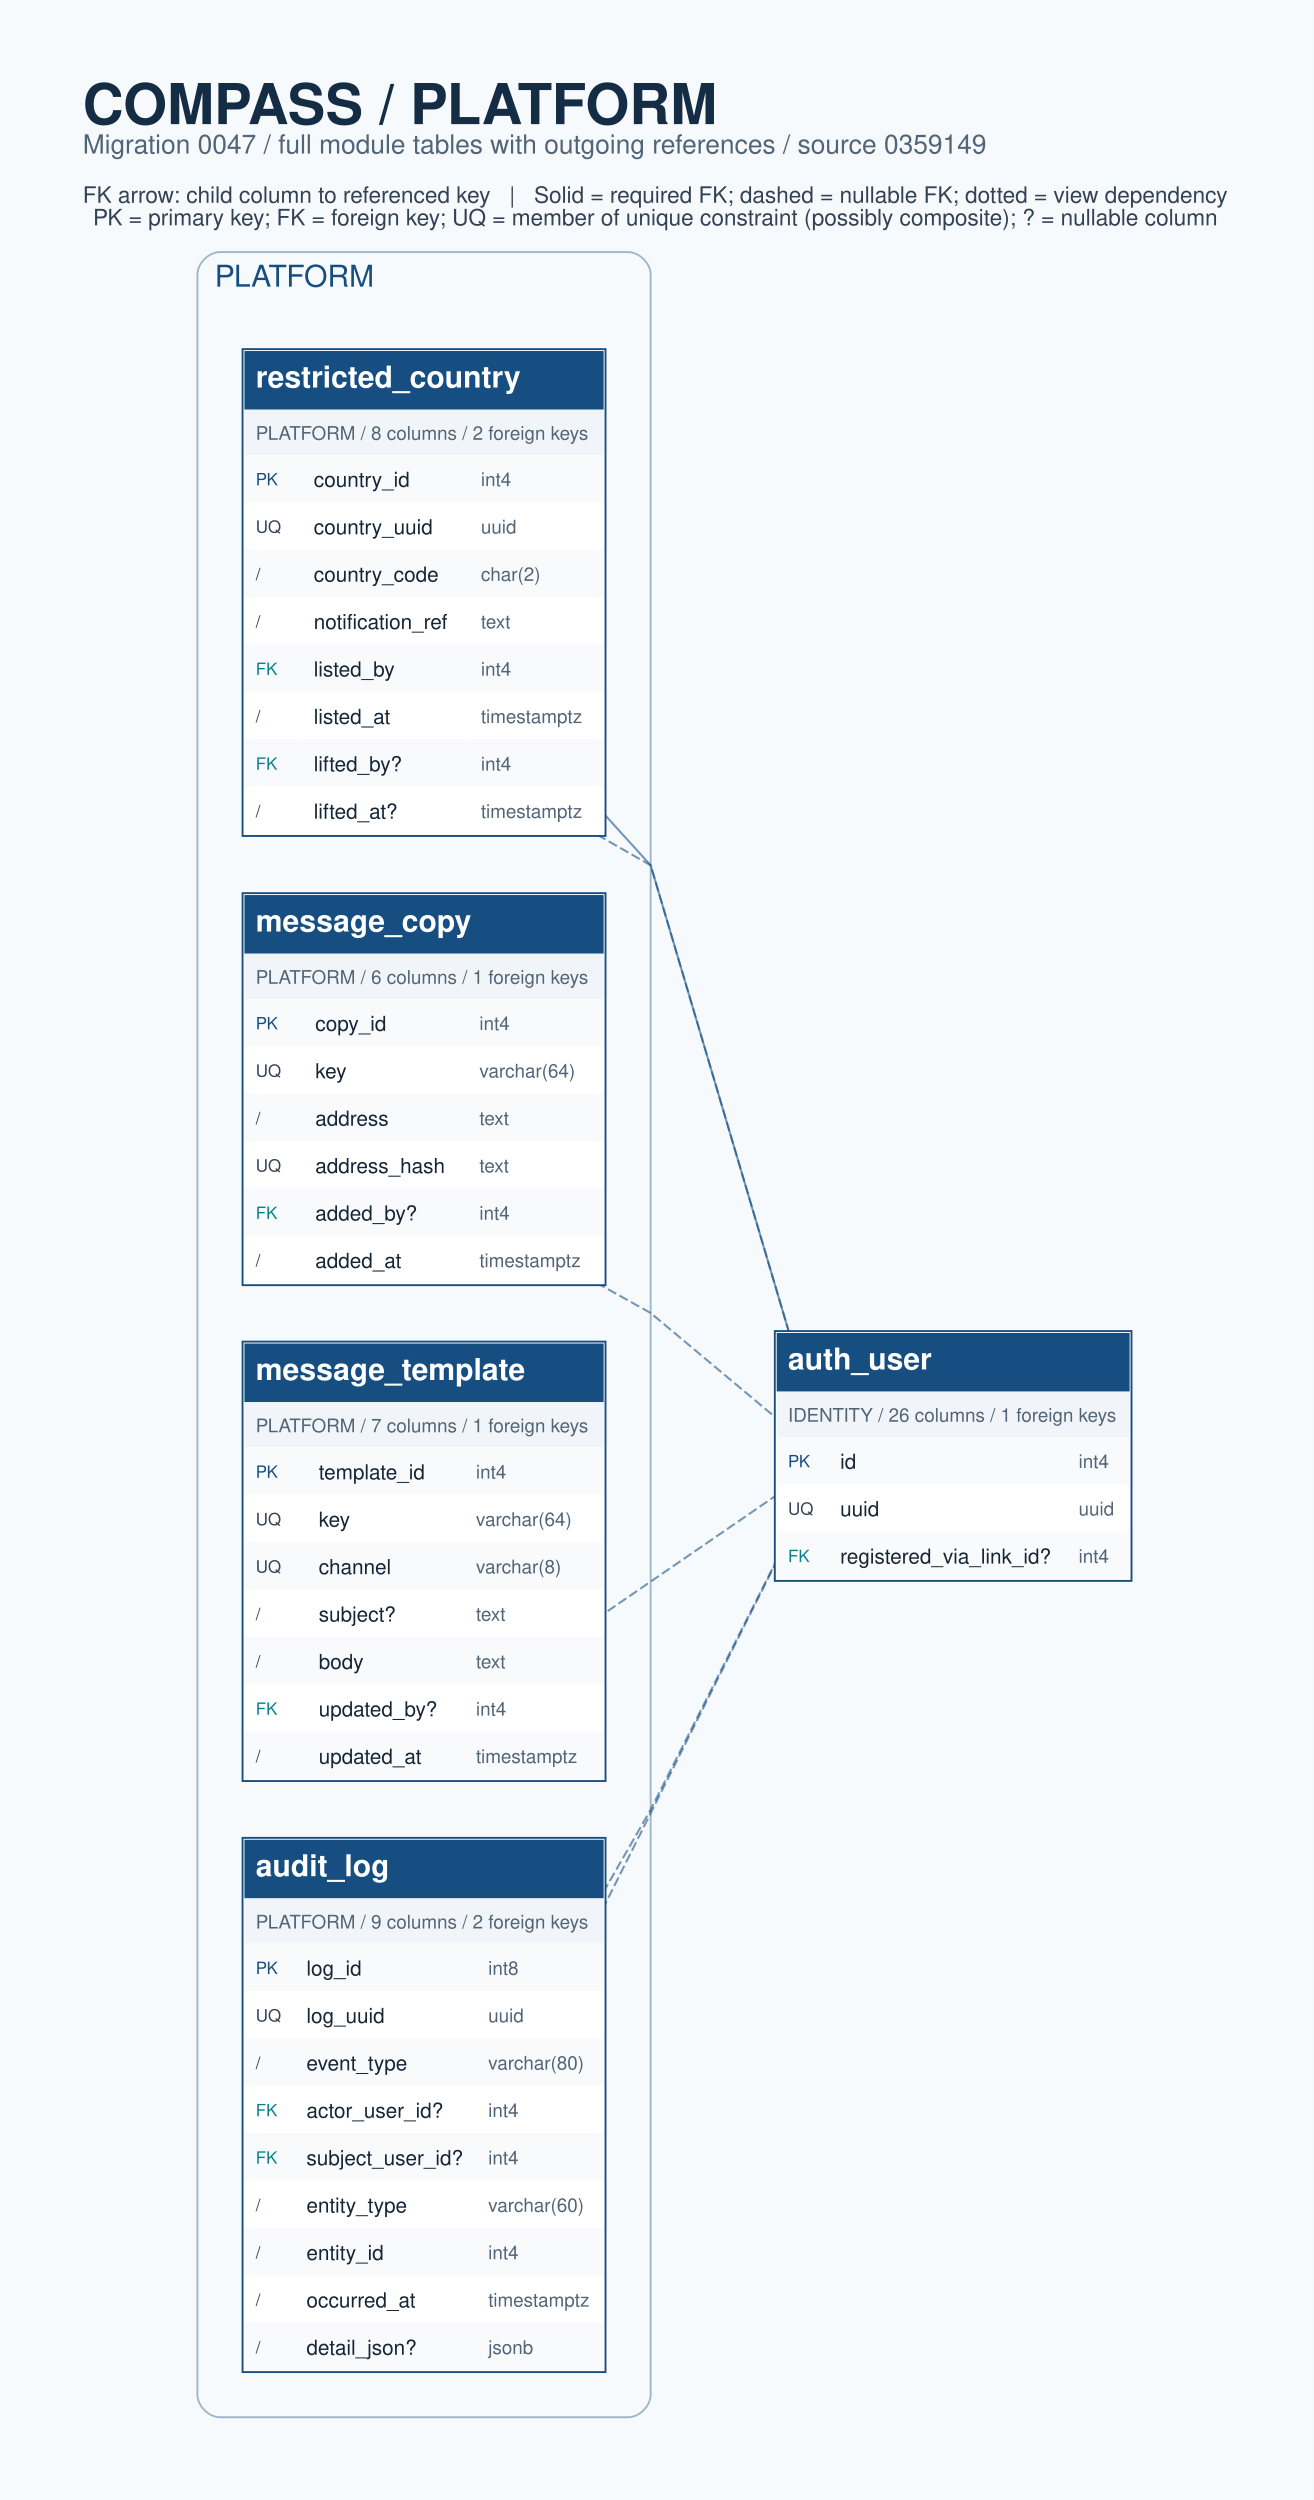
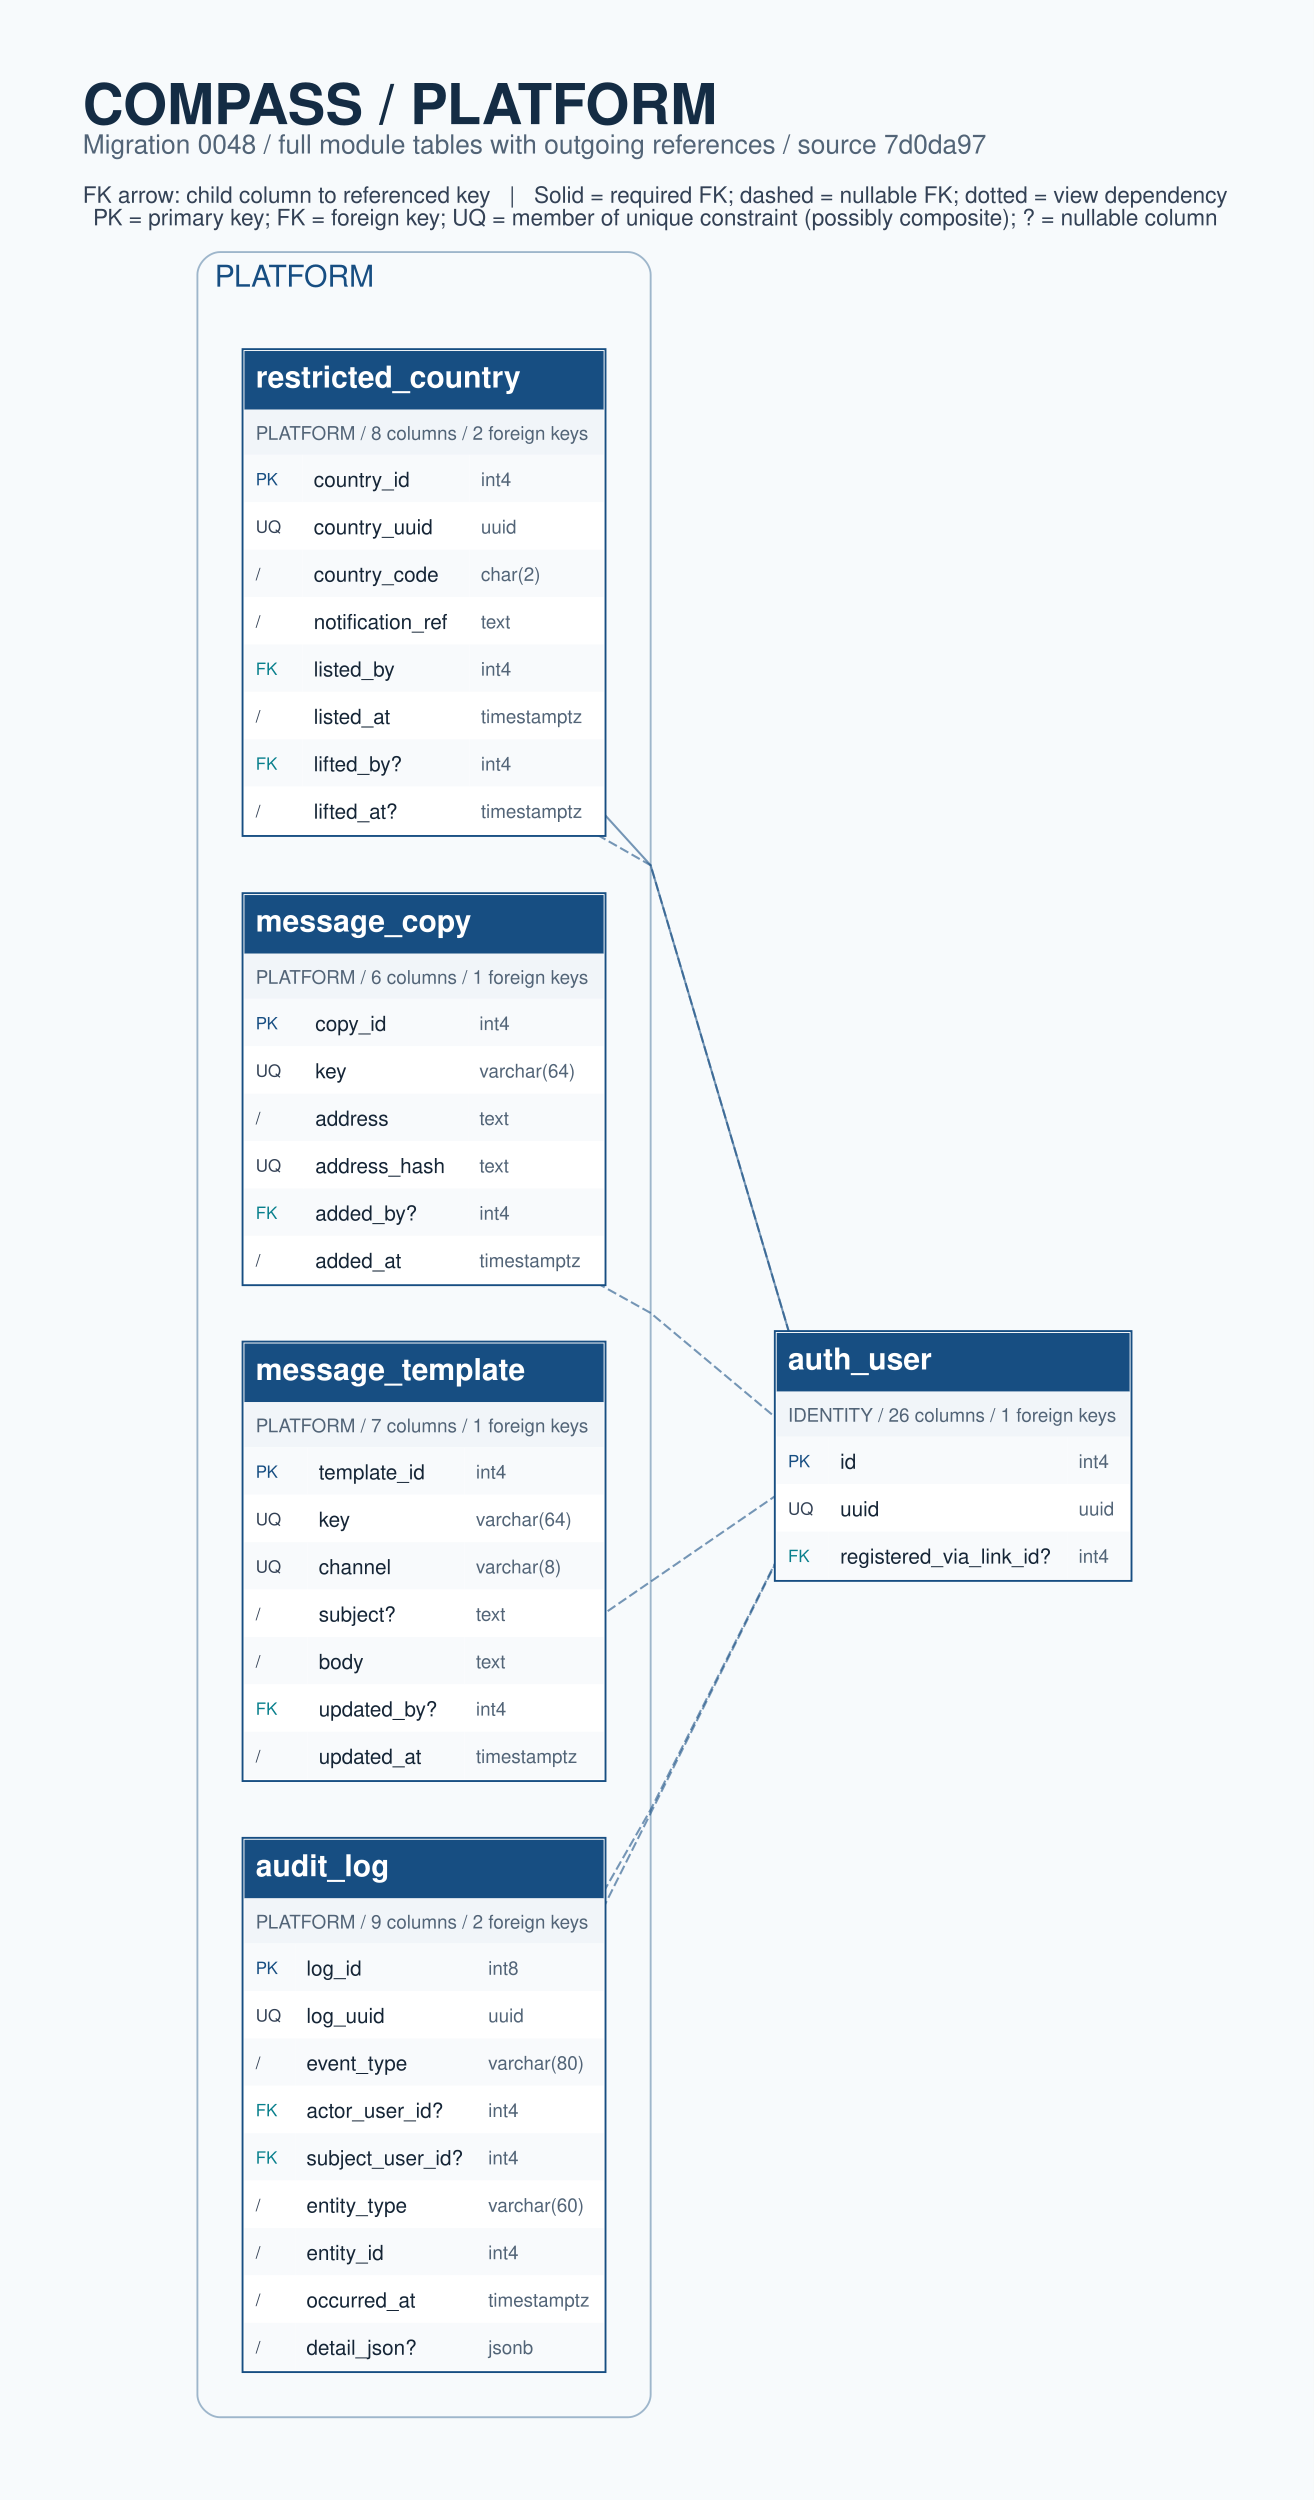
<svg xmlns="http://www.w3.org/2000/svg" xmlns:xlink="http://www.w3.org/1999/xlink" width="698pt" height="1329pt" viewBox="0.00 0.00 698.00 1329.00">
  <g id="graph0" class="graph" transform="scale(1 1) rotate(0) translate(36 1293)">
    <polygon fill="#f7fafc" stroke="none" points="-36,36 -36,-1293 662.45,-1293 662.45,36 -36,36" />
    <text xml:space="preserve" text-anchor="start" x="8" y="-1227" font-family="Helvetica,sans-Serif" font-weight="bold" font-size="30.00" fill="#142c44">COMPASS / PLATFORM</text>
-     <text xml:space="preserve" text-anchor="start" x="8" y="-1211.4" font-family="Helvetica,sans-Serif" font-size="14.00" fill="#526477">Migration 0047 / full module tables with outgoing references / source 0359149</text>
+     <text xml:space="preserve" text-anchor="start" x="8" y="-1211.4" font-family="Helvetica,sans-Serif" font-size="14.00" fill="#526477">Migration 0048 / full module tables with outgoing references / source 7d0da97</text>
    <text xml:space="preserve" text-anchor="start" x="8" y="-1185.2" font-family="Helvetica,sans-Serif" font-size="12.00" fill="#334155">FK arrow: child column to referenced key   |   Solid = required FK; dashed = nullable FK; dotted = view dependency</text>
    <text xml:space="preserve" text-anchor="start" x="13.43" y="-1173.2" font-family="Helvetica,sans-Serif" font-size="12.00" fill="#334155">PK = primary key; FK = foreign key; UQ = member of unique constraint (possibly composite); ? = nullable column</text>
    <g id="clust1" class="cluster">
      <path fill="#f7fafc" stroke="#174e82" stroke-opacity="0.396" d="M80.94,-8C80.94,-8 297.89,-8 297.89,-8 303.89,-8 309.89,-14 309.89,-20 309.89,-20 309.89,-1147 309.89,-1147 309.89,-1153 303.89,-1159 297.89,-1159 297.89,-1159 80.94,-1159 80.94,-1159 74.94,-1159 68.94,-1153 68.94,-1147 68.94,-1147 68.94,-20 68.94,-20 68.94,-14 74.94,-8 80.94,-8" />
      <text xml:space="preserve" text-anchor="middle" x="120.5" y="-1140.6" font-family="Helvetica,sans-Serif" font-size="16.00" fill="#174e82">PLATFORM</text>
    </g>
    <g id="FK003" class="edge">
      <g id="a_FK003">
        <a xlink:title="FK003 / audit_log_actor_user_id_fkey / audit_log(actor_user_id) to auth_user(id) / FOREIGN KEY (actor_user_id) REFERENCES auth_user(id)">
          <path fill="none" stroke="#174e82" stroke-width="1.1" stroke-dasharray="5,2" stroke-opacity="0.584" d="M218.53,-171.6C218.53,-171.6 309.89,-331 309.89,-331 309.89,-331 382.94,-475.65 400.06,-509.55" />
          <polygon fill="#174e82" fill-opacity="0.584" stroke="#174e82" stroke-width="1.1" stroke-opacity="0.584" points="397.91,-510.34 402.87,-515.11 401.97,-508.29 397.91,-510.34" />
        </a>
      </g>
    </g>
    <g id="FK004" class="edge">
      <g id="a_FK004">
        <a xlink:title="FK004 / audit_log_subject_user_id_fkey / audit_log(subject_user_id) to auth_user(id) / FOREIGN KEY (subject_user_id) REFERENCES auth_user(id)">
          <path fill="none" stroke="#174e82" stroke-width="1.1" stroke-dasharray="5,2" stroke-opacity="0.584" d="M218.53,-146.4C218.53,-146.4 374.5,-458.36 400.09,-509.54" />
          <polygon fill="#174e82" fill-opacity="0.584" stroke="#174e82" stroke-width="1.1" stroke-opacity="0.584" points="397.94,-510.31 402.88,-515.11 402.01,-508.28 397.94,-510.31" />
        </a>
      </g>
    </g>
    <g id="FK094" class="edge">
      <g id="a_FK094">
        <a xlink:title="FK094 / message_template_updated_by_fkey / message_template(updated_by) to auth_user(id) / FOREIGN KEY (updated_by) REFERENCES auth_user(id)">
          <path fill="none" stroke="#174e82" stroke-width="1.1" stroke-dasharray="5,2" stroke-opacity="0.584" d="M212.01,-385C212.01,-385 364,-489.39 397.25,-512.22" />
          <polygon fill="#174e82" fill-opacity="0.584" stroke="#174e82" stroke-width="1.1" stroke-opacity="0.584" points="395.61,-513.85 402.25,-515.66 398.18,-510.1 395.61,-513.85" />
        </a>
      </g>
    </g>
    <g id="FK093" class="edge">
      <g id="a_FK093">
        <a xlink:title="FK093 / message_copy_added_by_fkey / message_copy(added_by) to auth_user(id) / FOREIGN KEY (added_by) REFERENCES auth_user(id)">
          <path fill="none" stroke="#174e82" stroke-width="1.1" stroke-dasharray="5,2" stroke-opacity="0.584" d="M213.84,-648.6C213.84,-648.6 309.89,-595 309.89,-595 309.89,-595 376.62,-539.19 397.47,-521.74" />
          <polygon fill="#174e82" fill-opacity="0.584" stroke="#174e82" stroke-width="1.1" stroke-opacity="0.584" points="398.82,-523.58 402.35,-517.67 395.9,-520.09 398.82,-523.58" />
        </a>
      </g>
    </g>
    <g id="FK132" class="edge">
      <g id="a_FK132">
        <a xlink:title="FK132 / restricted_country_lifted_by_fkey / restricted_country(lifted_by) to auth_user(id) / FOREIGN KEY (lifted_by) REFERENCES auth_user(id)">
          <path fill="none" stroke="#174e82" stroke-width="1.1" stroke-dasharray="5,2" stroke-opacity="0.584" d="M214.65,-887.4C214.65,-887.4 309.89,-833 309.89,-833 309.89,-833 386.87,-573.14 401.31,-524.42" />
          <polygon fill="#174e82" fill-opacity="0.584" stroke="#174e82" stroke-width="1.1" stroke-opacity="0.584" points="403.49,-525.07 403.15,-518.2 399.12,-523.78 403.49,-525.07" />
        </a>
      </g>
    </g>
    <g id="FK133" class="edge">
      <g id="a_FK133">
        <a xlink:title="FK133 / restricted_country_listed_by_fkey / restricted_country(listed_by) to auth_user(id) / FOREIGN KEY (listed_by) REFERENCES auth_user(id)">
          <path fill="none" stroke="#174e82" stroke-width="1.1" stroke-opacity="0.584" d="M214.65,-937.8C214.65,-937.8 309.89,-833 309.89,-833 309.89,-833 386.87,-573.14 401.31,-524.42" />
          <polygon fill="#174e82" fill-opacity="0.584" stroke="#174e82" stroke-width="1.1" stroke-opacity="0.584" points="403.49,-525.07 403.15,-518.2 399.12,-523.78 403.49,-525.07" />
        </a>
      </g>
    </g>
    <g id="table_audit_log" class="node">
      <g id="a_table_audit_log">
        <a xlink:href="../table_reference.md#audit-log" xlink:title="audit_log">
          <polygon fill="#ffffff" stroke="none" points="92.94,-32 92.94,-316 285.89,-316 285.89,-32 92.94,-32" />
          <polygon fill="none" stroke="#174e82" points="92.94,-32 92.94,-316 285.89,-316 285.89,-32 92.94,-32" />
          <polygon fill="#174e82" stroke="none" points="93.94,-283.8 93.94,-315 284.89,-315 284.89,-283.8 93.94,-283.8" />
          <text xml:space="preserve" text-anchor="start" x="99.94" y="-295.6" font-family="Helvetica,sans-Serif" font-weight="bold" font-size="16.00" fill="white">audit_log</text>
          <polygon fill="#f1f5f9" stroke="none" points="93.94,-259.8 93.94,-283.8 284.89,-283.8 284.89,-259.8 93.94,-259.8" />
          <text xml:space="preserve" text-anchor="start" x="99.94" y="-267.8" font-family="Helvetica,sans-Serif" font-size="10.00" fill="#526477">PLATFORM / 9 columns / 2 foreign keys</text>
          <polygon fill="#f8fafc" stroke="none" points="93.94,-234.6 93.94,-259.8 120.9,-259.8 120.9,-234.6 93.94,-234.6" />
          <text xml:space="preserve" text-anchor="start" x="99.94" y="-243.6" font-family="Helvetica,sans-Serif" font-size="9.00" fill="#174e82">PK</text>
          <polygon fill="#f8fafc" stroke="none" points="120.9,-234.6 120.9,-259.8 217.53,-259.8 217.53,-234.6 120.9,-234.6" />
          <text xml:space="preserve" text-anchor="start" x="126.9" y="-242.8" font-family="Helvetica,sans-Serif" font-size="11.00" fill="#152536">log_id</text>
          <polygon fill="#f8fafc" stroke="none" points="217.53,-234.6 217.53,-259.8 284.89,-259.8 284.89,-234.6 217.53,-234.6" />
          <text xml:space="preserve" text-anchor="start" x="223.53" y="-243.2" font-family="Helvetica,sans-Serif" font-size="10.00" fill="#526477">int8</text>
          <polygon fill="#ffffff" stroke="none" points="93.94,-209.4 93.94,-234.6 120.9,-234.6 120.9,-209.4 93.94,-209.4" />
          <text xml:space="preserve" text-anchor="start" x="99.94" y="-218.4" font-family="Helvetica,sans-Serif" font-size="9.00" fill="#334155">UQ</text>
          <polygon fill="#ffffff" stroke="none" points="120.9,-209.4 120.9,-234.6 217.53,-234.6 217.53,-209.4 120.9,-209.4" />
          <text xml:space="preserve" text-anchor="start" x="126.9" y="-217.6" font-family="Helvetica,sans-Serif" font-size="11.00" fill="#152536">log_uuid</text>
          <polygon fill="#ffffff" stroke="none" points="217.53,-209.4 217.53,-234.6 284.89,-234.6 284.89,-209.4 217.53,-209.4" />
          <text xml:space="preserve" text-anchor="start" x="223.53" y="-218" font-family="Helvetica,sans-Serif" font-size="10.00" fill="#526477">uuid</text>
          <polygon fill="#f8fafc" stroke="none" points="93.94,-184.2 93.94,-209.4 120.9,-209.4 120.9,-184.2 93.94,-184.2" />
          <text xml:space="preserve" text-anchor="start" x="99.94" y="-193.2" font-family="Helvetica,sans-Serif" font-size="9.00" fill="#334155">/</text>
          <polygon fill="#f8fafc" stroke="none" points="120.9,-184.2 120.9,-209.4 217.53,-209.4 217.53,-184.2 120.9,-184.2" />
          <text xml:space="preserve" text-anchor="start" x="126.9" y="-192.4" font-family="Helvetica,sans-Serif" font-size="11.00" fill="#152536">event_type</text>
          <polygon fill="#f8fafc" stroke="none" points="217.53,-184.2 217.53,-209.4 284.89,-209.4 284.89,-184.2 217.53,-184.2" />
          <text xml:space="preserve" text-anchor="start" x="223.53" y="-192.8" font-family="Helvetica,sans-Serif" font-size="10.00" fill="#526477">varchar(80)</text>
          <polygon fill="#ffffff" stroke="none" points="93.94,-159 93.94,-184.2 120.9,-184.2 120.9,-159 93.94,-159" />
          <text xml:space="preserve" text-anchor="start" x="99.94" y="-168" font-family="Helvetica,sans-Serif" font-size="9.00" fill="#087f8c">FK</text>
          <polygon fill="#ffffff" stroke="none" points="120.9,-159 120.9,-184.2 217.53,-184.2 217.53,-159 120.9,-159" />
          <text xml:space="preserve" text-anchor="start" x="126.9" y="-167.2" font-family="Helvetica,sans-Serif" font-size="11.00" fill="#152536">actor_user_id?</text>
          <polygon fill="#ffffff" stroke="none" points="217.53,-159 217.53,-184.2 284.89,-184.2 284.89,-159 217.53,-159" />
          <text xml:space="preserve" text-anchor="start" x="223.53" y="-167.6" font-family="Helvetica,sans-Serif" font-size="10.00" fill="#526477">int4</text>
          <polygon fill="#f8fafc" stroke="none" points="93.94,-133.8 93.94,-159 120.9,-159 120.9,-133.8 93.94,-133.8" />
          <text xml:space="preserve" text-anchor="start" x="99.94" y="-142.8" font-family="Helvetica,sans-Serif" font-size="9.00" fill="#087f8c">FK</text>
          <polygon fill="#f8fafc" stroke="none" points="120.9,-133.8 120.9,-159 217.53,-159 217.53,-133.8 120.9,-133.8" />
          <text xml:space="preserve" text-anchor="start" x="126.9" y="-142" font-family="Helvetica,sans-Serif" font-size="11.00" fill="#152536">subject_user_id?</text>
          <polygon fill="#f8fafc" stroke="none" points="217.53,-133.8 217.53,-159 284.89,-159 284.89,-133.8 217.53,-133.8" />
          <text xml:space="preserve" text-anchor="start" x="223.53" y="-142.4" font-family="Helvetica,sans-Serif" font-size="10.00" fill="#526477">int4</text>
          <polygon fill="#ffffff" stroke="none" points="93.94,-108.6 93.94,-133.8 120.9,-133.8 120.9,-108.6 93.94,-108.6" />
          <text xml:space="preserve" text-anchor="start" x="99.94" y="-117.6" font-family="Helvetica,sans-Serif" font-size="9.00" fill="#334155">/</text>
          <polygon fill="#ffffff" stroke="none" points="120.9,-108.6 120.9,-133.8 217.53,-133.8 217.53,-108.6 120.9,-108.6" />
          <text xml:space="preserve" text-anchor="start" x="126.9" y="-116.8" font-family="Helvetica,sans-Serif" font-size="11.00" fill="#152536">entity_type</text>
          <polygon fill="#ffffff" stroke="none" points="217.53,-108.6 217.53,-133.8 284.89,-133.8 284.89,-108.6 217.53,-108.6" />
          <text xml:space="preserve" text-anchor="start" x="223.53" y="-117.2" font-family="Helvetica,sans-Serif" font-size="10.00" fill="#526477">varchar(60)</text>
          <polygon fill="#f8fafc" stroke="none" points="93.94,-83.4 93.94,-108.6 120.9,-108.6 120.9,-83.4 93.94,-83.4" />
          <text xml:space="preserve" text-anchor="start" x="99.94" y="-92.4" font-family="Helvetica,sans-Serif" font-size="9.00" fill="#334155">/</text>
          <polygon fill="#f8fafc" stroke="none" points="120.9,-83.4 120.9,-108.6 217.53,-108.6 217.53,-83.4 120.9,-83.4" />
          <text xml:space="preserve" text-anchor="start" x="126.9" y="-91.6" font-family="Helvetica,sans-Serif" font-size="11.00" fill="#152536">entity_id</text>
          <polygon fill="#f8fafc" stroke="none" points="217.53,-83.4 217.53,-108.6 284.89,-108.6 284.89,-83.4 217.53,-83.4" />
          <text xml:space="preserve" text-anchor="start" x="223.53" y="-92" font-family="Helvetica,sans-Serif" font-size="10.00" fill="#526477">int4</text>
          <polygon fill="#ffffff" stroke="none" points="93.94,-58.2 93.94,-83.4 120.9,-83.4 120.9,-58.2 93.94,-58.2" />
          <text xml:space="preserve" text-anchor="start" x="99.94" y="-67.2" font-family="Helvetica,sans-Serif" font-size="9.00" fill="#334155">/</text>
          <polygon fill="#ffffff" stroke="none" points="120.9,-58.2 120.9,-83.4 217.53,-83.4 217.53,-58.2 120.9,-58.2" />
          <text xml:space="preserve" text-anchor="start" x="126.9" y="-66.4" font-family="Helvetica,sans-Serif" font-size="11.00" fill="#152536">occurred_at</text>
          <polygon fill="#ffffff" stroke="none" points="217.53,-58.2 217.53,-83.4 284.89,-83.4 284.89,-58.2 217.53,-58.2" />
          <text xml:space="preserve" text-anchor="start" x="223.53" y="-66.8" font-family="Helvetica,sans-Serif" font-size="10.00" fill="#526477">timestamptz</text>
          <polygon fill="#f8fafc" stroke="none" points="93.94,-33 93.94,-58.2 120.9,-58.2 120.9,-33 93.94,-33" />
          <text xml:space="preserve" text-anchor="start" x="99.94" y="-42" font-family="Helvetica,sans-Serif" font-size="9.00" fill="#334155">/</text>
          <polygon fill="#f8fafc" stroke="none" points="120.9,-33 120.9,-58.2 217.53,-58.2 217.53,-33 120.9,-33" />
          <text xml:space="preserve" text-anchor="start" x="126.9" y="-41.2" font-family="Helvetica,sans-Serif" font-size="11.00" fill="#152536">detail_json?</text>
          <polygon fill="#f8fafc" stroke="none" points="217.53,-33 217.53,-58.2 284.89,-58.2 284.89,-33 217.53,-33" />
          <text xml:space="preserve" text-anchor="start" x="223.53" y="-41.6" font-family="Helvetica,sans-Serif" font-size="10.00" fill="#526477">jsonb</text>
        </a>
      </g>
    </g>
    <g id="table_message_template" class="node">
      <g id="a_table_message_template">
        <a xlink:href="../table_reference.md#message-template" xlink:title="message_template">
          <polygon fill="#ffffff" stroke="none" points="92.94,-346.2 92.94,-579.8 285.89,-579.8 285.89,-346.2 92.94,-346.2" />
          <polygon fill="none" stroke="#174e82" points="92.94,-346.2 92.94,-579.8 285.89,-579.8 285.89,-346.2 92.94,-346.2" />
          <polygon fill="#174e82" stroke="none" points="93.94,-547.6 93.94,-578.8 284.89,-578.8 284.89,-547.6 93.94,-547.6" />
          <text xml:space="preserve" text-anchor="start" x="99.94" y="-559.4" font-family="Helvetica,sans-Serif" font-weight="bold" font-size="16.00" fill="white">message_template</text>
          <polygon fill="#f1f5f9" stroke="none" points="93.94,-523.6 93.94,-547.6 284.89,-547.6 284.89,-523.6 93.94,-523.6" />
          <text xml:space="preserve" text-anchor="start" x="99.94" y="-531.6" font-family="Helvetica,sans-Serif" font-size="10.00" fill="#526477">PLATFORM / 7 columns / 1 foreign keys</text>
          <polygon fill="#f8fafc" stroke="none" points="93.94,-498.4 93.94,-523.6 127.42,-523.6 127.42,-498.4 93.94,-498.4" />
          <text xml:space="preserve" text-anchor="start" x="99.94" y="-507.4" font-family="Helvetica,sans-Serif" font-size="9.00" fill="#174e82">PK</text>
          <polygon fill="#f8fafc" stroke="none" points="127.42,-498.4 127.42,-523.6 211.01,-523.6 211.01,-498.4 127.42,-498.4" />
          <text xml:space="preserve" text-anchor="start" x="133.42" y="-506.6" font-family="Helvetica,sans-Serif" font-size="11.00" fill="#152536">template_id</text>
          <polygon fill="#f8fafc" stroke="none" points="211.01,-498.4 211.01,-523.6 284.89,-523.6 284.89,-498.4 211.01,-498.4" />
          <text xml:space="preserve" text-anchor="start" x="217.01" y="-507" font-family="Helvetica,sans-Serif" font-size="10.00" fill="#526477">int4</text>
          <polygon fill="#ffffff" stroke="none" points="93.94,-473.2 93.94,-498.4 127.42,-498.4 127.42,-473.2 93.94,-473.2" />
          <text xml:space="preserve" text-anchor="start" x="99.94" y="-482.2" font-family="Helvetica,sans-Serif" font-size="9.00" fill="#334155">UQ</text>
          <polygon fill="#ffffff" stroke="none" points="127.42,-473.2 127.42,-498.4 211.01,-498.4 211.01,-473.2 127.42,-473.2" />
          <text xml:space="preserve" text-anchor="start" x="133.42" y="-481.4" font-family="Helvetica,sans-Serif" font-size="11.00" fill="#152536">key</text>
          <polygon fill="#ffffff" stroke="none" points="211.01,-473.2 211.01,-498.4 284.89,-498.4 284.89,-473.2 211.01,-473.2" />
          <text xml:space="preserve" text-anchor="start" x="217.01" y="-481.8" font-family="Helvetica,sans-Serif" font-size="10.00" fill="#526477">varchar(64)</text>
          <polygon fill="#f8fafc" stroke="none" points="93.94,-448 93.94,-473.2 127.42,-473.2 127.42,-448 93.94,-448" />
          <text xml:space="preserve" text-anchor="start" x="99.94" y="-457" font-family="Helvetica,sans-Serif" font-size="9.00" fill="#334155">UQ</text>
          <polygon fill="#f8fafc" stroke="none" points="127.42,-448 127.42,-473.2 211.01,-473.2 211.01,-448 127.42,-448" />
          <text xml:space="preserve" text-anchor="start" x="133.42" y="-456.2" font-family="Helvetica,sans-Serif" font-size="11.00" fill="#152536">channel</text>
          <polygon fill="#f8fafc" stroke="none" points="211.01,-448 211.01,-473.2 284.89,-473.2 284.89,-448 211.01,-448" />
          <text xml:space="preserve" text-anchor="start" x="217.01" y="-456.6" font-family="Helvetica,sans-Serif" font-size="10.00" fill="#526477">varchar(8)</text>
          <polygon fill="#ffffff" stroke="none" points="93.94,-422.8 93.94,-448 127.42,-448 127.42,-422.8 93.94,-422.8" />
          <text xml:space="preserve" text-anchor="start" x="99.94" y="-431.8" font-family="Helvetica,sans-Serif" font-size="9.00" fill="#334155">/</text>
          <polygon fill="#ffffff" stroke="none" points="127.42,-422.8 127.42,-448 211.01,-448 211.01,-422.8 127.42,-422.8" />
          <text xml:space="preserve" text-anchor="start" x="133.42" y="-431" font-family="Helvetica,sans-Serif" font-size="11.00" fill="#152536">subject?</text>
          <polygon fill="#ffffff" stroke="none" points="211.01,-422.8 211.01,-448 284.89,-448 284.89,-422.8 211.01,-422.8" />
          <text xml:space="preserve" text-anchor="start" x="217.01" y="-431.4" font-family="Helvetica,sans-Serif" font-size="10.00" fill="#526477">text</text>
          <polygon fill="#f8fafc" stroke="none" points="93.94,-397.6 93.94,-422.8 127.42,-422.8 127.42,-397.6 93.94,-397.6" />
          <text xml:space="preserve" text-anchor="start" x="99.94" y="-406.6" font-family="Helvetica,sans-Serif" font-size="9.00" fill="#334155">/</text>
          <polygon fill="#f8fafc" stroke="none" points="127.42,-397.6 127.42,-422.8 211.01,-422.8 211.01,-397.6 127.42,-397.6" />
          <text xml:space="preserve" text-anchor="start" x="133.42" y="-405.8" font-family="Helvetica,sans-Serif" font-size="11.00" fill="#152536">body</text>
          <polygon fill="#f8fafc" stroke="none" points="211.01,-397.6 211.01,-422.8 284.89,-422.8 284.89,-397.6 211.01,-397.6" />
          <text xml:space="preserve" text-anchor="start" x="217.01" y="-406.2" font-family="Helvetica,sans-Serif" font-size="10.00" fill="#526477">text</text>
          <polygon fill="#ffffff" stroke="none" points="93.94,-372.4 93.94,-397.6 127.42,-397.6 127.42,-372.4 93.94,-372.4" />
          <text xml:space="preserve" text-anchor="start" x="99.94" y="-381.4" font-family="Helvetica,sans-Serif" font-size="9.00" fill="#087f8c">FK</text>
          <polygon fill="#ffffff" stroke="none" points="127.42,-372.4 127.42,-397.6 211.01,-397.6 211.01,-372.4 127.42,-372.4" />
          <text xml:space="preserve" text-anchor="start" x="133.42" y="-380.6" font-family="Helvetica,sans-Serif" font-size="11.00" fill="#152536">updated_by?</text>
          <polygon fill="#ffffff" stroke="none" points="211.01,-372.4 211.01,-397.6 284.89,-397.6 284.89,-372.4 211.01,-372.4" />
          <text xml:space="preserve" text-anchor="start" x="217.01" y="-381" font-family="Helvetica,sans-Serif" font-size="10.00" fill="#526477">int4</text>
          <polygon fill="#f8fafc" stroke="none" points="93.94,-347.2 93.94,-372.4 127.42,-372.4 127.42,-347.2 93.94,-347.2" />
          <text xml:space="preserve" text-anchor="start" x="99.94" y="-356.2" font-family="Helvetica,sans-Serif" font-size="9.00" fill="#334155">/</text>
          <polygon fill="#f8fafc" stroke="none" points="127.42,-347.2 127.42,-372.4 211.01,-372.4 211.01,-347.2 127.42,-347.2" />
          <text xml:space="preserve" text-anchor="start" x="133.42" y="-355.4" font-family="Helvetica,sans-Serif" font-size="11.00" fill="#152536">updated_at</text>
          <polygon fill="#f8fafc" stroke="none" points="211.01,-347.2 211.01,-372.4 284.89,-372.4 284.89,-347.2 211.01,-347.2" />
          <text xml:space="preserve" text-anchor="start" x="217.01" y="-355.8" font-family="Helvetica,sans-Serif" font-size="10.00" fill="#526477">timestamptz</text>
        </a>
      </g>
    </g>
    <g id="table_message_copy" class="node">
      <g id="a_table_message_copy">
        <a xlink:href="../table_reference.md#message-copy" xlink:title="message_copy">
          <polygon fill="#ffffff" stroke="none" points="92.94,-609.8 92.94,-818.2 285.89,-818.2 285.89,-609.8 92.94,-609.8" />
          <polygon fill="none" stroke="#174e82" points="92.94,-609.8 92.94,-818.2 285.89,-818.2 285.89,-609.8 92.94,-609.8" />
          <polygon fill="#174e82" stroke="none" points="93.94,-786 93.94,-817.2 284.89,-817.2 284.89,-786 93.94,-786" />
          <text xml:space="preserve" text-anchor="start" x="99.94" y="-797.8" font-family="Helvetica,sans-Serif" font-weight="bold" font-size="16.00" fill="white">message_copy</text>
          <polygon fill="#f1f5f9" stroke="none" points="93.94,-762 93.94,-786 284.89,-786 284.89,-762 93.94,-762" />
          <text xml:space="preserve" text-anchor="start" x="99.94" y="-770" font-family="Helvetica,sans-Serif" font-size="10.00" fill="#526477">PLATFORM / 6 columns / 1 foreign keys</text>
          <polygon fill="#f8fafc" stroke="none" points="93.94,-736.8 93.94,-762 125.59,-762 125.59,-736.8 93.94,-736.8" />
          <text xml:space="preserve" text-anchor="start" x="99.94" y="-745.8" font-family="Helvetica,sans-Serif" font-size="9.00" fill="#174e82">PK</text>
          <polygon fill="#f8fafc" stroke="none" points="125.59,-736.8 125.59,-762 212.84,-762 212.84,-736.8 125.59,-736.8" />
          <text xml:space="preserve" text-anchor="start" x="131.59" y="-745" font-family="Helvetica,sans-Serif" font-size="11.00" fill="#152536">copy_id</text>
          <polygon fill="#f8fafc" stroke="none" points="212.84,-736.8 212.84,-762 284.89,-762 284.89,-736.8 212.84,-736.8" />
          <text xml:space="preserve" text-anchor="start" x="218.84" y="-745.4" font-family="Helvetica,sans-Serif" font-size="10.00" fill="#526477">int4</text>
          <polygon fill="#ffffff" stroke="none" points="93.94,-711.6 93.94,-736.8 125.59,-736.8 125.59,-711.6 93.94,-711.6" />
          <text xml:space="preserve" text-anchor="start" x="99.94" y="-720.6" font-family="Helvetica,sans-Serif" font-size="9.00" fill="#334155">UQ</text>
          <polygon fill="#ffffff" stroke="none" points="125.59,-711.6 125.59,-736.8 212.84,-736.8 212.84,-711.6 125.59,-711.6" />
          <text xml:space="preserve" text-anchor="start" x="131.59" y="-719.8" font-family="Helvetica,sans-Serif" font-size="11.00" fill="#152536">key</text>
          <polygon fill="#ffffff" stroke="none" points="212.84,-711.6 212.84,-736.8 284.89,-736.8 284.89,-711.6 212.84,-711.6" />
          <text xml:space="preserve" text-anchor="start" x="218.84" y="-720.2" font-family="Helvetica,sans-Serif" font-size="10.00" fill="#526477">varchar(64)</text>
          <polygon fill="#f8fafc" stroke="none" points="93.94,-686.4 93.94,-711.6 125.59,-711.6 125.59,-686.4 93.94,-686.4" />
          <text xml:space="preserve" text-anchor="start" x="99.94" y="-695.4" font-family="Helvetica,sans-Serif" font-size="9.00" fill="#334155">/</text>
          <polygon fill="#f8fafc" stroke="none" points="125.59,-686.4 125.59,-711.6 212.84,-711.6 212.84,-686.4 125.59,-686.4" />
          <text xml:space="preserve" text-anchor="start" x="131.59" y="-694.6" font-family="Helvetica,sans-Serif" font-size="11.00" fill="#152536">address</text>
          <polygon fill="#f8fafc" stroke="none" points="212.84,-686.4 212.84,-711.6 284.89,-711.6 284.89,-686.4 212.84,-686.4" />
          <text xml:space="preserve" text-anchor="start" x="218.84" y="-695" font-family="Helvetica,sans-Serif" font-size="10.00" fill="#526477">text</text>
          <polygon fill="#ffffff" stroke="none" points="93.94,-661.2 93.94,-686.4 125.59,-686.4 125.59,-661.2 93.94,-661.2" />
          <text xml:space="preserve" text-anchor="start" x="99.94" y="-670.2" font-family="Helvetica,sans-Serif" font-size="9.00" fill="#334155">UQ</text>
          <polygon fill="#ffffff" stroke="none" points="125.59,-661.2 125.59,-686.4 212.84,-686.4 212.84,-661.2 125.59,-661.2" />
          <text xml:space="preserve" text-anchor="start" x="131.59" y="-669.4" font-family="Helvetica,sans-Serif" font-size="11.00" fill="#152536">address_hash</text>
          <polygon fill="#ffffff" stroke="none" points="212.84,-661.2 212.84,-686.4 284.89,-686.4 284.89,-661.2 212.84,-661.2" />
          <text xml:space="preserve" text-anchor="start" x="218.84" y="-669.8" font-family="Helvetica,sans-Serif" font-size="10.00" fill="#526477">text</text>
          <polygon fill="#f8fafc" stroke="none" points="93.94,-636 93.94,-661.2 125.59,-661.2 125.59,-636 93.94,-636" />
          <text xml:space="preserve" text-anchor="start" x="99.94" y="-645" font-family="Helvetica,sans-Serif" font-size="9.00" fill="#087f8c">FK</text>
          <polygon fill="#f8fafc" stroke="none" points="125.59,-636 125.59,-661.2 212.84,-661.2 212.84,-636 125.59,-636" />
          <text xml:space="preserve" text-anchor="start" x="131.59" y="-644.2" font-family="Helvetica,sans-Serif" font-size="11.00" fill="#152536">added_by?</text>
          <polygon fill="#f8fafc" stroke="none" points="212.84,-636 212.84,-661.2 284.89,-661.2 284.89,-636 212.84,-636" />
          <text xml:space="preserve" text-anchor="start" x="218.84" y="-644.6" font-family="Helvetica,sans-Serif" font-size="10.00" fill="#526477">int4</text>
          <polygon fill="#ffffff" stroke="none" points="93.94,-610.8 93.94,-636 125.59,-636 125.59,-610.8 93.94,-610.8" />
          <text xml:space="preserve" text-anchor="start" x="99.94" y="-619.8" font-family="Helvetica,sans-Serif" font-size="9.00" fill="#334155">/</text>
          <polygon fill="#ffffff" stroke="none" points="125.59,-610.8 125.59,-636 212.84,-636 212.84,-610.8 125.59,-610.8" />
          <text xml:space="preserve" text-anchor="start" x="131.59" y="-619" font-family="Helvetica,sans-Serif" font-size="11.00" fill="#152536">added_at</text>
          <polygon fill="#ffffff" stroke="none" points="212.84,-610.8 212.84,-636 284.89,-636 284.89,-610.8 212.84,-610.8" />
          <text xml:space="preserve" text-anchor="start" x="218.84" y="-619.4" font-family="Helvetica,sans-Serif" font-size="10.00" fill="#526477">timestamptz</text>
        </a>
      </g>
    </g>
    <g id="table_restricted_country" class="node">
      <g id="a_table_restricted_country">
        <a xlink:href="../table_reference.md#restricted-country" xlink:title="restricted_country">
          <polygon fill="#ffffff" stroke="none" points="92.94,-848.6 92.94,-1107.4 285.89,-1107.4 285.89,-848.6 92.94,-848.6" />
          <polygon fill="none" stroke="#174e82" points="92.94,-848.6 92.94,-1107.4 285.89,-1107.4 285.89,-848.6 92.94,-848.6" />
          <polygon fill="#174e82" stroke="none" points="93.94,-1075.2 93.94,-1106.4 284.89,-1106.4 284.89,-1075.2 93.94,-1075.2" />
          <text xml:space="preserve" text-anchor="start" x="99.94" y="-1087" font-family="Helvetica,sans-Serif" font-weight="bold" font-size="16.00" fill="white">restricted_country</text>
          <polygon fill="#f1f5f9" stroke="none" points="93.94,-1051.2 93.94,-1075.2 284.89,-1075.2 284.89,-1051.2 93.94,-1051.2" />
          <text xml:space="preserve" text-anchor="start" x="99.94" y="-1059.2" font-family="Helvetica,sans-Serif" font-size="10.00" fill="#526477">PLATFORM / 8 columns / 2 foreign keys</text>
          <polygon fill="#f8fafc" stroke="none" points="93.94,-1026 93.94,-1051.2 124.78,-1051.2 124.78,-1026 93.94,-1026" />
          <text xml:space="preserve" text-anchor="start" x="99.94" y="-1035" font-family="Helvetica,sans-Serif" font-size="9.00" fill="#174e82">PK</text>
          <polygon fill="#f8fafc" stroke="none" points="124.78,-1026 124.78,-1051.2 213.65,-1051.2 213.65,-1026 124.78,-1026" />
          <text xml:space="preserve" text-anchor="start" x="130.78" y="-1034.2" font-family="Helvetica,sans-Serif" font-size="11.00" fill="#152536">country_id</text>
          <polygon fill="#f8fafc" stroke="none" points="213.65,-1026 213.65,-1051.2 284.89,-1051.2 284.89,-1026 213.65,-1026" />
          <text xml:space="preserve" text-anchor="start" x="219.65" y="-1034.6" font-family="Helvetica,sans-Serif" font-size="10.00" fill="#526477">int4</text>
          <polygon fill="#ffffff" stroke="none" points="93.94,-1000.8 93.94,-1026 124.78,-1026 124.78,-1000.8 93.94,-1000.8" />
          <text xml:space="preserve" text-anchor="start" x="99.94" y="-1009.8" font-family="Helvetica,sans-Serif" font-size="9.00" fill="#334155">UQ</text>
          <polygon fill="#ffffff" stroke="none" points="124.78,-1000.8 124.78,-1026 213.65,-1026 213.65,-1000.8 124.78,-1000.8" />
          <text xml:space="preserve" text-anchor="start" x="130.78" y="-1009" font-family="Helvetica,sans-Serif" font-size="11.00" fill="#152536">country_uuid</text>
          <polygon fill="#ffffff" stroke="none" points="213.65,-1000.8 213.65,-1026 284.89,-1026 284.89,-1000.8 213.65,-1000.8" />
          <text xml:space="preserve" text-anchor="start" x="219.65" y="-1009.4" font-family="Helvetica,sans-Serif" font-size="10.00" fill="#526477">uuid</text>
          <polygon fill="#f8fafc" stroke="none" points="93.94,-975.6 93.94,-1000.8 124.78,-1000.8 124.78,-975.6 93.94,-975.6" />
          <text xml:space="preserve" text-anchor="start" x="99.94" y="-984.6" font-family="Helvetica,sans-Serif" font-size="9.00" fill="#334155">/</text>
          <polygon fill="#f8fafc" stroke="none" points="124.78,-975.6 124.78,-1000.8 213.65,-1000.8 213.65,-975.6 124.78,-975.6" />
          <text xml:space="preserve" text-anchor="start" x="130.78" y="-983.8" font-family="Helvetica,sans-Serif" font-size="11.00" fill="#152536">country_code</text>
          <polygon fill="#f8fafc" stroke="none" points="213.65,-975.6 213.65,-1000.8 284.89,-1000.8 284.89,-975.6 213.65,-975.6" />
          <text xml:space="preserve" text-anchor="start" x="219.65" y="-984.2" font-family="Helvetica,sans-Serif" font-size="10.00" fill="#526477">char(2)</text>
          <polygon fill="#ffffff" stroke="none" points="93.94,-950.4 93.94,-975.6 124.78,-975.6 124.78,-950.4 93.94,-950.4" />
          <text xml:space="preserve" text-anchor="start" x="99.94" y="-959.4" font-family="Helvetica,sans-Serif" font-size="9.00" fill="#334155">/</text>
          <polygon fill="#ffffff" stroke="none" points="124.78,-950.4 124.78,-975.6 213.65,-975.6 213.65,-950.4 124.78,-950.4" />
          <text xml:space="preserve" text-anchor="start" x="130.78" y="-958.6" font-family="Helvetica,sans-Serif" font-size="11.00" fill="#152536">notification_ref</text>
          <polygon fill="#ffffff" stroke="none" points="213.65,-950.4 213.65,-975.6 284.89,-975.6 284.89,-950.4 213.65,-950.4" />
          <text xml:space="preserve" text-anchor="start" x="219.65" y="-959" font-family="Helvetica,sans-Serif" font-size="10.00" fill="#526477">text</text>
          <polygon fill="#f8fafc" stroke="none" points="93.94,-925.2 93.94,-950.4 124.78,-950.4 124.78,-925.2 93.94,-925.2" />
          <text xml:space="preserve" text-anchor="start" x="99.94" y="-934.2" font-family="Helvetica,sans-Serif" font-size="9.00" fill="#087f8c">FK</text>
          <polygon fill="#f8fafc" stroke="none" points="124.78,-925.2 124.78,-950.4 213.65,-950.4 213.65,-925.2 124.78,-925.2" />
          <text xml:space="preserve" text-anchor="start" x="130.78" y="-933.4" font-family="Helvetica,sans-Serif" font-size="11.00" fill="#152536">listed_by</text>
          <polygon fill="#f8fafc" stroke="none" points="213.65,-925.2 213.65,-950.4 284.89,-950.4 284.89,-925.2 213.65,-925.2" />
          <text xml:space="preserve" text-anchor="start" x="219.65" y="-933.8" font-family="Helvetica,sans-Serif" font-size="10.00" fill="#526477">int4</text>
          <polygon fill="#ffffff" stroke="none" points="93.94,-900 93.94,-925.2 124.78,-925.2 124.78,-900 93.94,-900" />
          <text xml:space="preserve" text-anchor="start" x="99.94" y="-909" font-family="Helvetica,sans-Serif" font-size="9.00" fill="#334155">/</text>
          <polygon fill="#ffffff" stroke="none" points="124.78,-900 124.78,-925.2 213.65,-925.2 213.65,-900 124.78,-900" />
          <text xml:space="preserve" text-anchor="start" x="130.78" y="-908.2" font-family="Helvetica,sans-Serif" font-size="11.00" fill="#152536">listed_at</text>
          <polygon fill="#ffffff" stroke="none" points="213.65,-900 213.65,-925.2 284.89,-925.2 284.89,-900 213.65,-900" />
          <text xml:space="preserve" text-anchor="start" x="219.65" y="-908.6" font-family="Helvetica,sans-Serif" font-size="10.00" fill="#526477">timestamptz</text>
          <polygon fill="#f8fafc" stroke="none" points="93.94,-874.8 93.94,-900 124.78,-900 124.78,-874.8 93.94,-874.8" />
          <text xml:space="preserve" text-anchor="start" x="99.94" y="-883.8" font-family="Helvetica,sans-Serif" font-size="9.00" fill="#087f8c">FK</text>
          <polygon fill="#f8fafc" stroke="none" points="124.78,-874.8 124.78,-900 213.65,-900 213.65,-874.8 124.78,-874.8" />
          <text xml:space="preserve" text-anchor="start" x="130.78" y="-883" font-family="Helvetica,sans-Serif" font-size="11.00" fill="#152536">lifted_by?</text>
          <polygon fill="#f8fafc" stroke="none" points="213.65,-874.8 213.65,-900 284.89,-900 284.89,-874.8 213.65,-874.8" />
          <text xml:space="preserve" text-anchor="start" x="219.65" y="-883.4" font-family="Helvetica,sans-Serif" font-size="10.00" fill="#526477">int4</text>
          <polygon fill="#ffffff" stroke="none" points="93.94,-849.6 93.94,-874.8 124.78,-874.8 124.78,-849.6 93.94,-849.6" />
          <text xml:space="preserve" text-anchor="start" x="99.94" y="-858.6" font-family="Helvetica,sans-Serif" font-size="9.00" fill="#334155">/</text>
          <polygon fill="#ffffff" stroke="none" points="124.78,-849.6 124.78,-874.8 213.65,-874.8 213.65,-849.6 124.78,-849.6" />
          <text xml:space="preserve" text-anchor="start" x="130.78" y="-857.8" font-family="Helvetica,sans-Serif" font-size="11.00" fill="#152536">lifted_at?</text>
          <polygon fill="#ffffff" stroke="none" points="213.65,-849.6 213.65,-874.8 284.89,-874.8 284.89,-849.6 213.65,-849.6" />
          <text xml:space="preserve" text-anchor="start" x="219.65" y="-858.2" font-family="Helvetica,sans-Serif" font-size="10.00" fill="#526477">timestamptz</text>
        </a>
      </g>
    </g>
    <g id="table_auth_user" class="node">
      <g id="a_table_auth_user">
        <a xlink:href="../table_reference.md#auth-user" xlink:title="auth_user">
          <polygon fill="#ffffff" stroke="none" points="375.89,-452.6 375.89,-585.4 565.51,-585.4 565.51,-452.6 375.89,-452.6" />
          <polygon fill="none" stroke="#174e82" points="375.89,-452.6 375.89,-585.4 565.51,-585.4 565.51,-452.6 375.89,-452.6" />
          <polygon fill="#174e82" stroke="none" points="376.89,-553.2 376.89,-584.4 564.51,-584.4 564.51,-553.2 376.89,-553.2" />
          <text xml:space="preserve" text-anchor="start" x="382.89" y="-565" font-family="Helvetica,sans-Serif" font-weight="bold" font-size="16.00" fill="white">auth_user</text>
          <polygon fill="#f1f5f9" stroke="none" points="376.89,-529.2 376.89,-553.2 564.51,-553.2 564.51,-529.2 376.89,-529.2" />
          <text xml:space="preserve" text-anchor="start" x="382.89" y="-537.2" font-family="Helvetica,sans-Serif" font-size="10.00" fill="#526477">IDENTITY / 26 columns / 1 foreign keys</text>
          <polygon fill="#f8fafc" stroke="none" points="376.89,-504 376.89,-529.2 404.62,-529.2 404.62,-504 376.89,-504" />
          <text xml:space="preserve" text-anchor="start" x="382.89" y="-513" font-family="Helvetica,sans-Serif" font-size="9.00" fill="#174e82">PK</text>
          <polygon fill="#f8fafc" stroke="none" points="404.62,-504 404.62,-529.2 531.37,-529.2 531.37,-504 404.62,-504" />
          <text xml:space="preserve" text-anchor="start" x="410.62" y="-512.2" font-family="Helvetica,sans-Serif" font-size="11.00" fill="#152536">id</text>
          <polygon fill="#f8fafc" stroke="none" points="531.37,-504 531.37,-529.2 564.51,-529.2 564.51,-504 531.37,-504" />
          <text xml:space="preserve" text-anchor="start" x="537.37" y="-512.6" font-family="Helvetica,sans-Serif" font-size="10.00" fill="#526477">int4</text>
          <polygon fill="#ffffff" stroke="none" points="376.89,-478.8 376.89,-504 404.62,-504 404.62,-478.8 376.89,-478.8" />
          <text xml:space="preserve" text-anchor="start" x="382.89" y="-487.8" font-family="Helvetica,sans-Serif" font-size="9.00" fill="#334155">UQ</text>
          <polygon fill="#ffffff" stroke="none" points="404.62,-478.8 404.62,-504 531.37,-504 531.37,-478.8 404.62,-478.8" />
          <text xml:space="preserve" text-anchor="start" x="410.62" y="-487" font-family="Helvetica,sans-Serif" font-size="11.00" fill="#152536">uuid</text>
          <polygon fill="#ffffff" stroke="none" points="531.37,-478.8 531.37,-504 564.51,-504 564.51,-478.8 531.37,-478.8" />
          <text xml:space="preserve" text-anchor="start" x="537.37" y="-487.4" font-family="Helvetica,sans-Serif" font-size="10.00" fill="#526477">uuid</text>
          <polygon fill="#f8fafc" stroke="none" points="376.89,-453.6 376.89,-478.8 404.62,-478.8 404.62,-453.6 376.89,-453.6" />
          <text xml:space="preserve" text-anchor="start" x="382.89" y="-462.6" font-family="Helvetica,sans-Serif" font-size="9.00" fill="#087f8c">FK</text>
          <polygon fill="#f8fafc" stroke="none" points="404.62,-453.6 404.62,-478.8 531.37,-478.8 531.37,-453.6 404.62,-453.6" />
          <text xml:space="preserve" text-anchor="start" x="410.62" y="-461.8" font-family="Helvetica,sans-Serif" font-size="11.00" fill="#152536">registered_via_link_id?</text>
          <polygon fill="#f8fafc" stroke="none" points="531.37,-453.6 531.37,-478.8 564.51,-478.8 564.51,-453.6 531.37,-453.6" />
          <text xml:space="preserve" text-anchor="start" x="537.37" y="-462.2" font-family="Helvetica,sans-Serif" font-size="10.00" fill="#526477">int4</text>
        </a>
      </g>
    </g>
  </g>
</svg>
